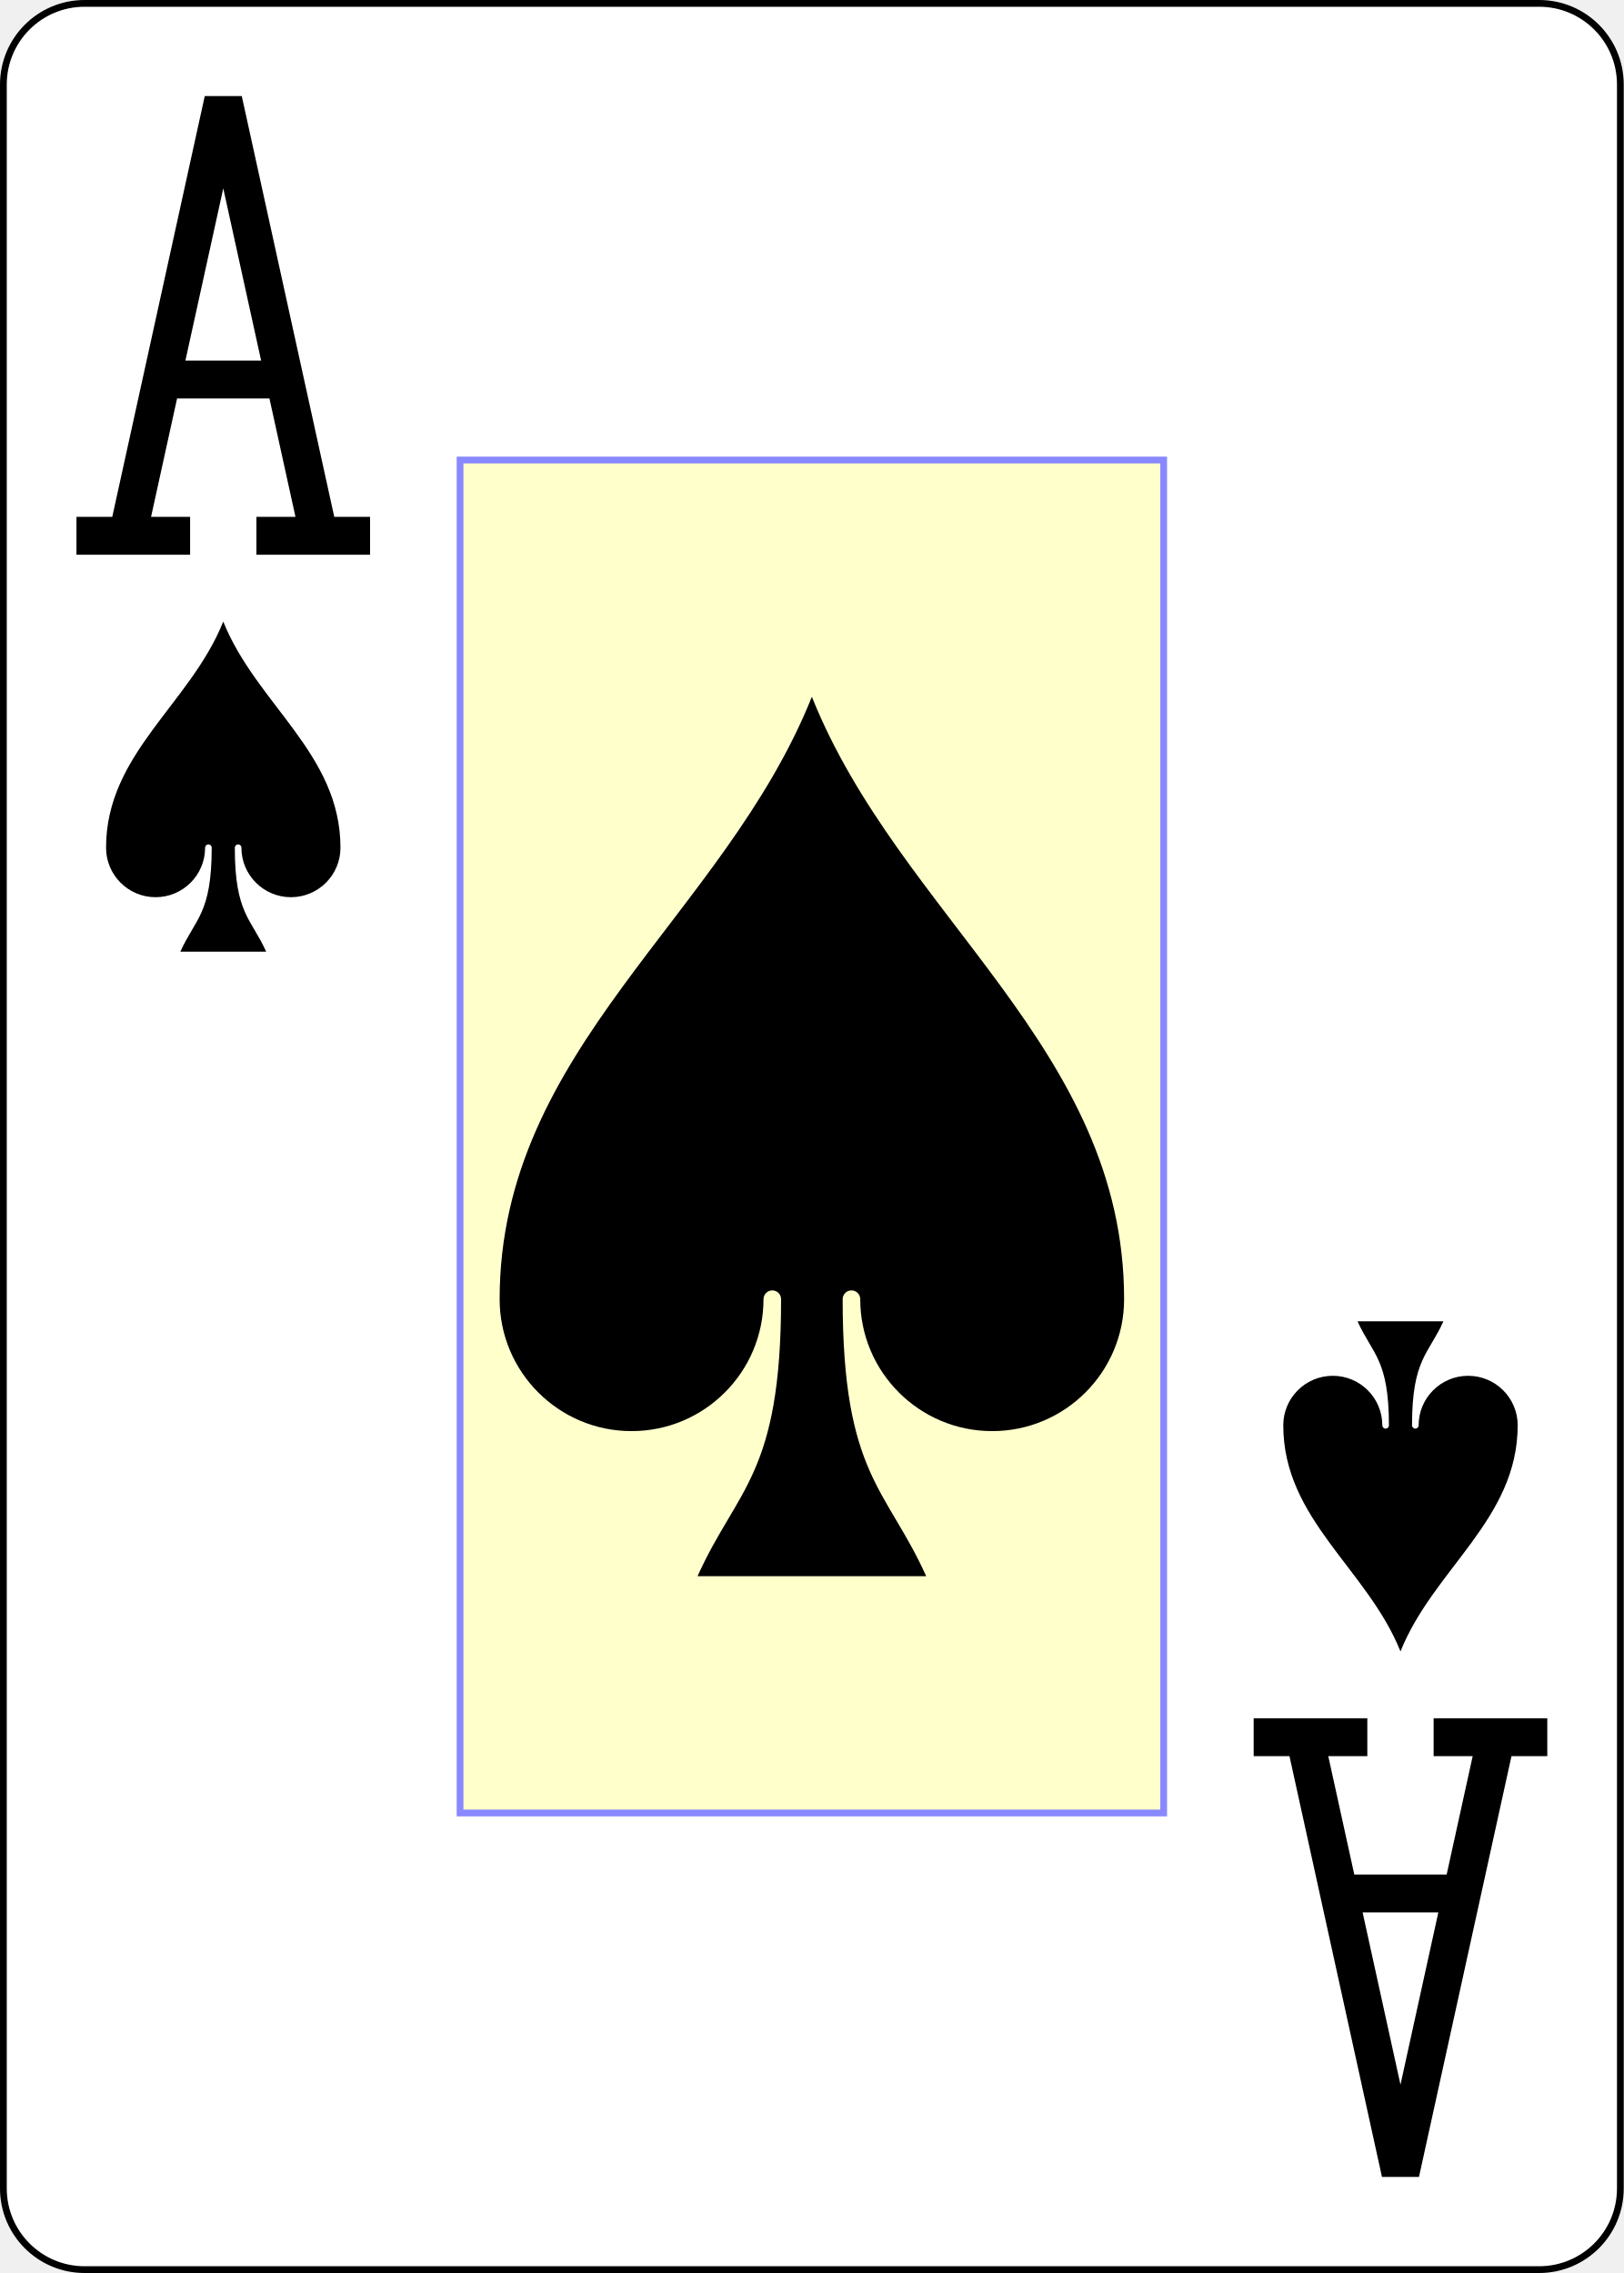
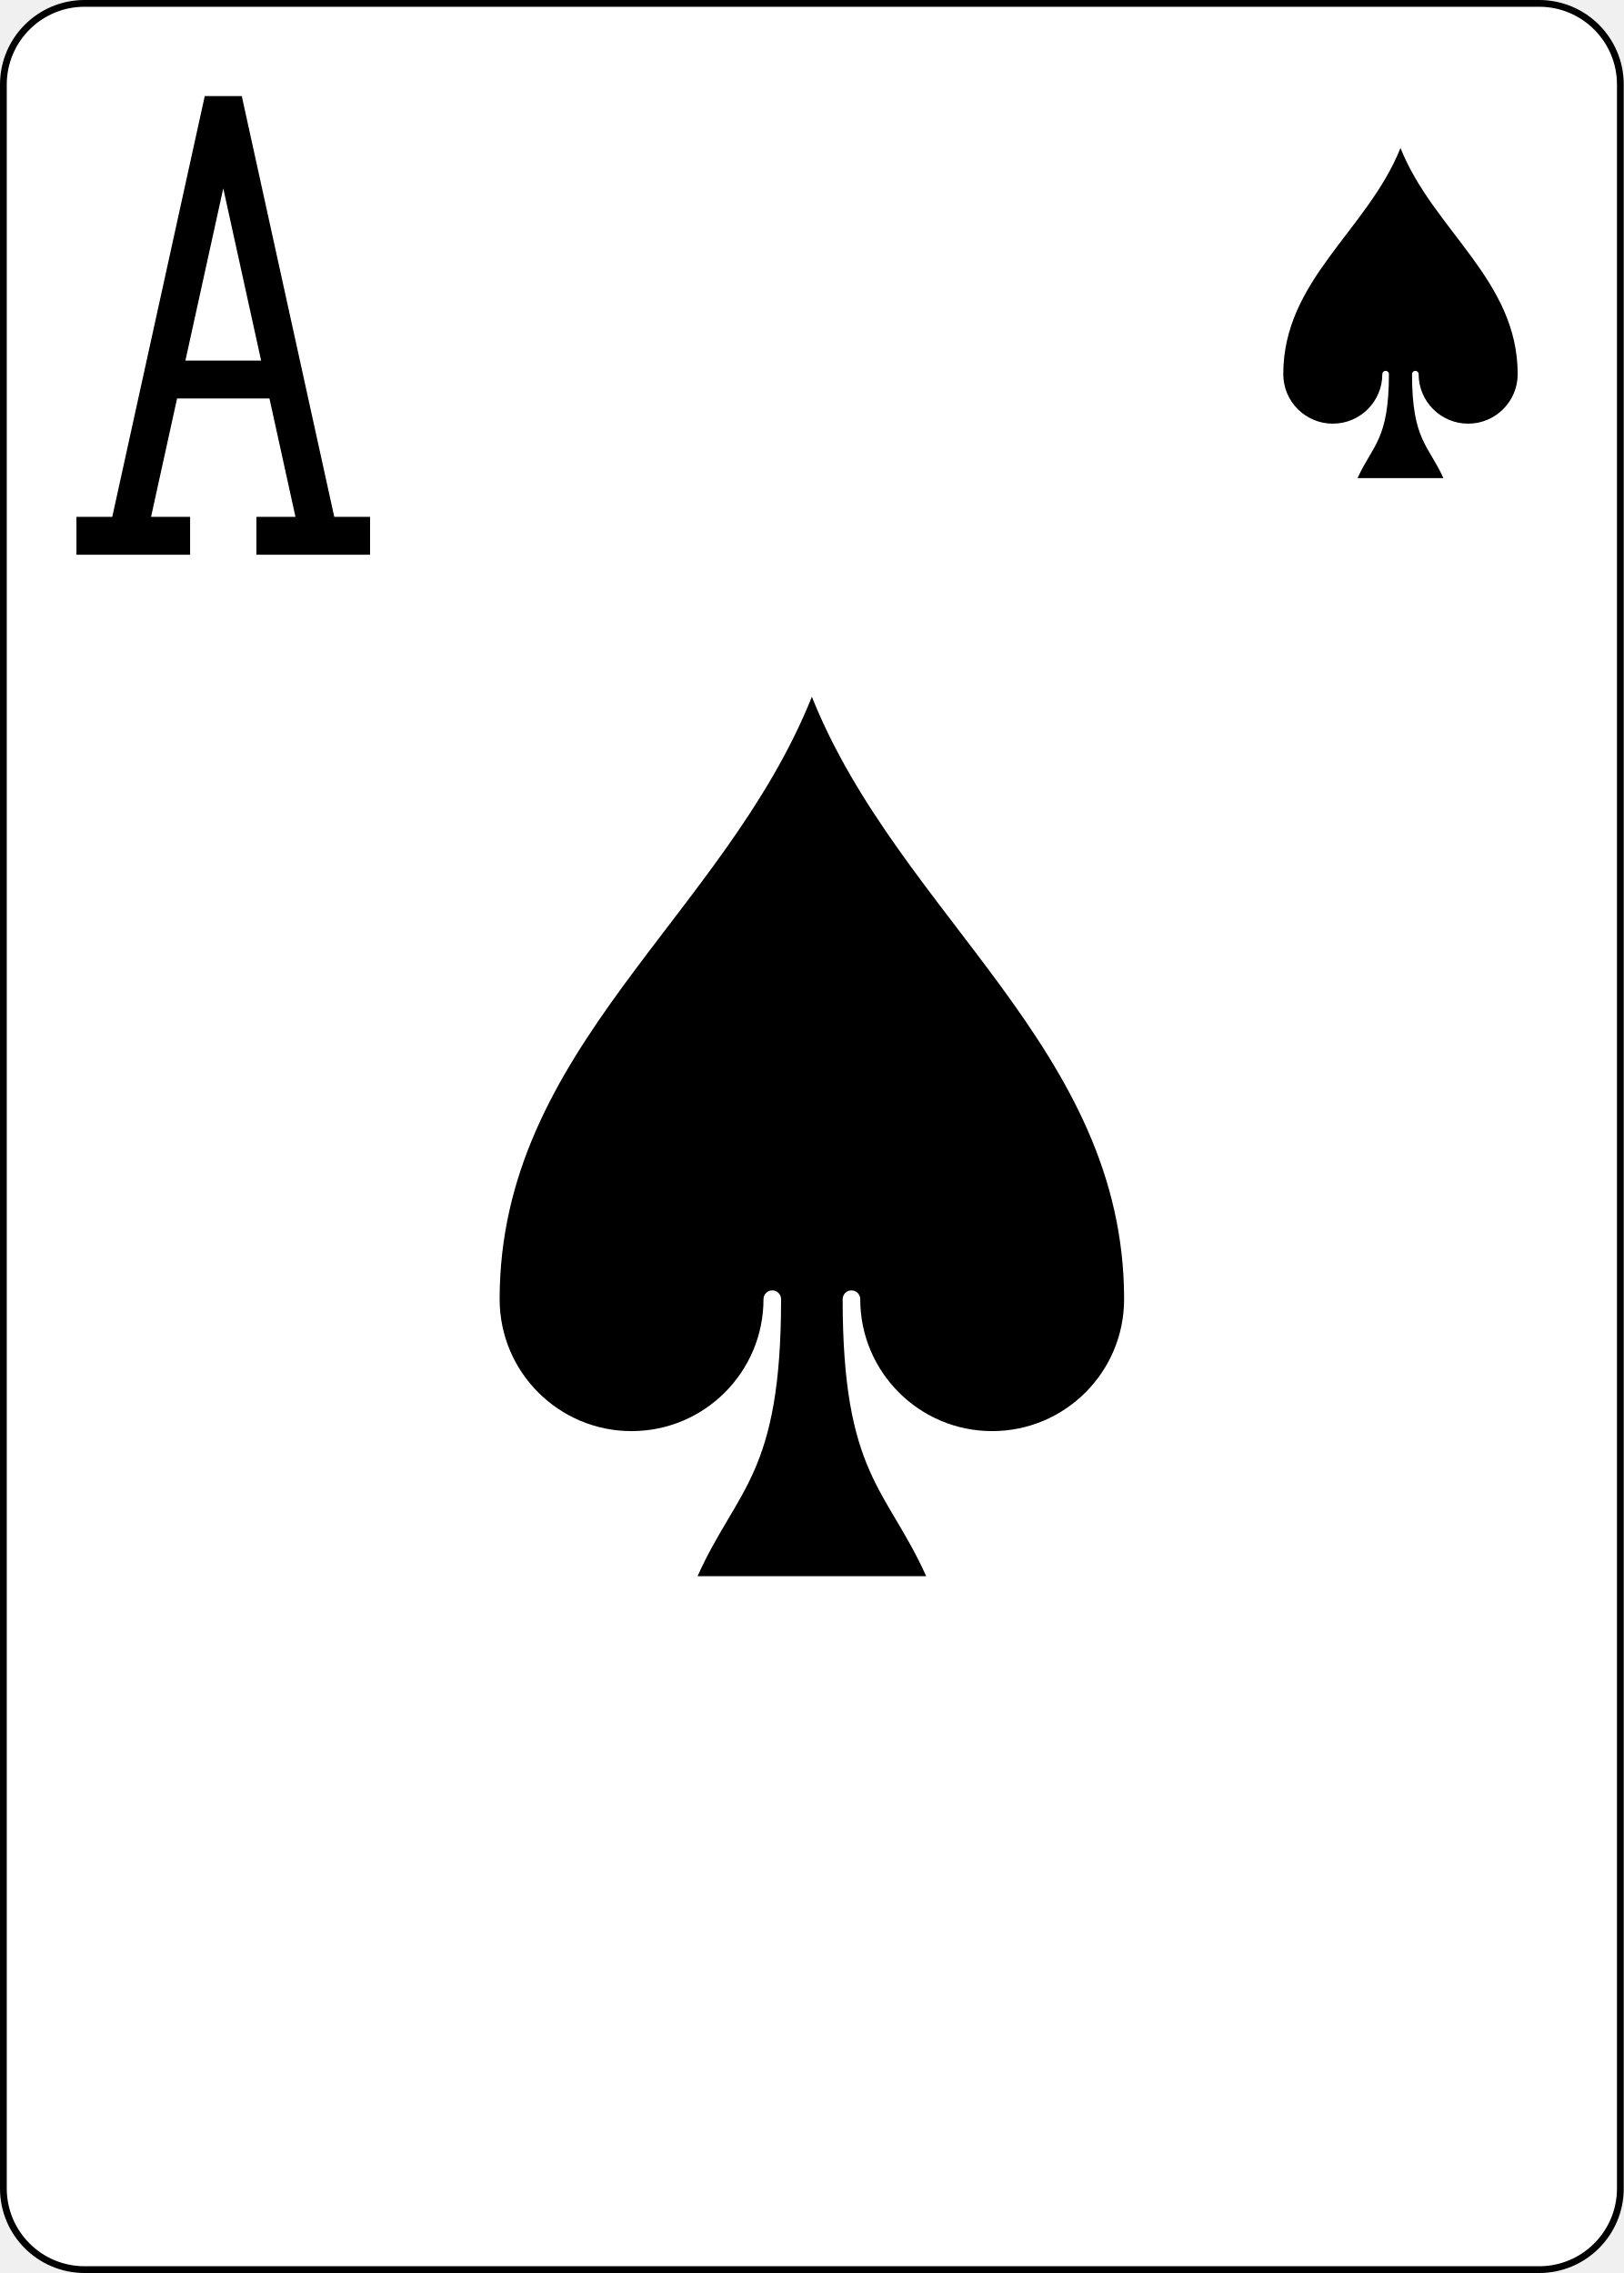
<svg xmlns="http://www.w3.org/2000/svg" xmlns:xlink="http://www.w3.org/1999/xlink" class="card" face="AS" height="3.5in" preserveAspectRatio="none" viewBox="-120 -168 240 336" width="2.5in">
  <defs>
    <symbol id="VSA" viewBox="-500 -500 1000 1000" preserveAspectRatio="xMinYMid">
      <path d="M-270 460L-110 460M-200 450L0 -460L200 450M110 460L270 460M-120 130L120 130" stroke="black" stroke-width="80" stroke-linecap="square" stroke-miterlimit="1.5" fill="none" />
    </symbol>
    <symbol id="SSA" viewBox="-600 -600 1200 1200" preserveAspectRatio="xMinYMid">
      <path d="M0 -500C100 -250 355 -100 355 185A150 150 0 0 1 55 185A10 10 0 0 0 35 185C35 385 85 400 130 500L-130 500C-85 400 -35 385 -35 185A10 10 0 0 0 -55 185A150 150 0 0 1 -355 185C-355 -100 -100 -250 0 -500Z" fill="black" />
    </symbol>
-     <rect id="XSA" width="104" height="200" x="-52" y="-100" />
  </defs>
  <rect width="239" height="335" x="-119.5" y="-167.5" rx="12" ry="12" fill="white" stroke="black" />
-   <use xlink:href="#XSA" width="104" height="200" stroke="#88f" fill="#FFC" />
  <use xlink:href="#SSA" height="156" width="156" x="-78" y="-78" />
  <use xlink:href="#VSA" height="70" width="70" x="-122" y="-156" />
-   <use xlink:href="#SSA" height="58.558" width="58.558" x="-116.279" y="-81" />
-   <g transform="rotate(180)">
-     <use xlink:href="#VSA" height="70" width="70" x="-122" y="-156" />
-     <use xlink:href="#SSA" height="58.558" width="58.558" x="-116.279" y="-81" />
-   </g>
+   <use xlink:href="#SSA" height="58.558" width="58.558" x="57.721" y="-151" />
</svg>
